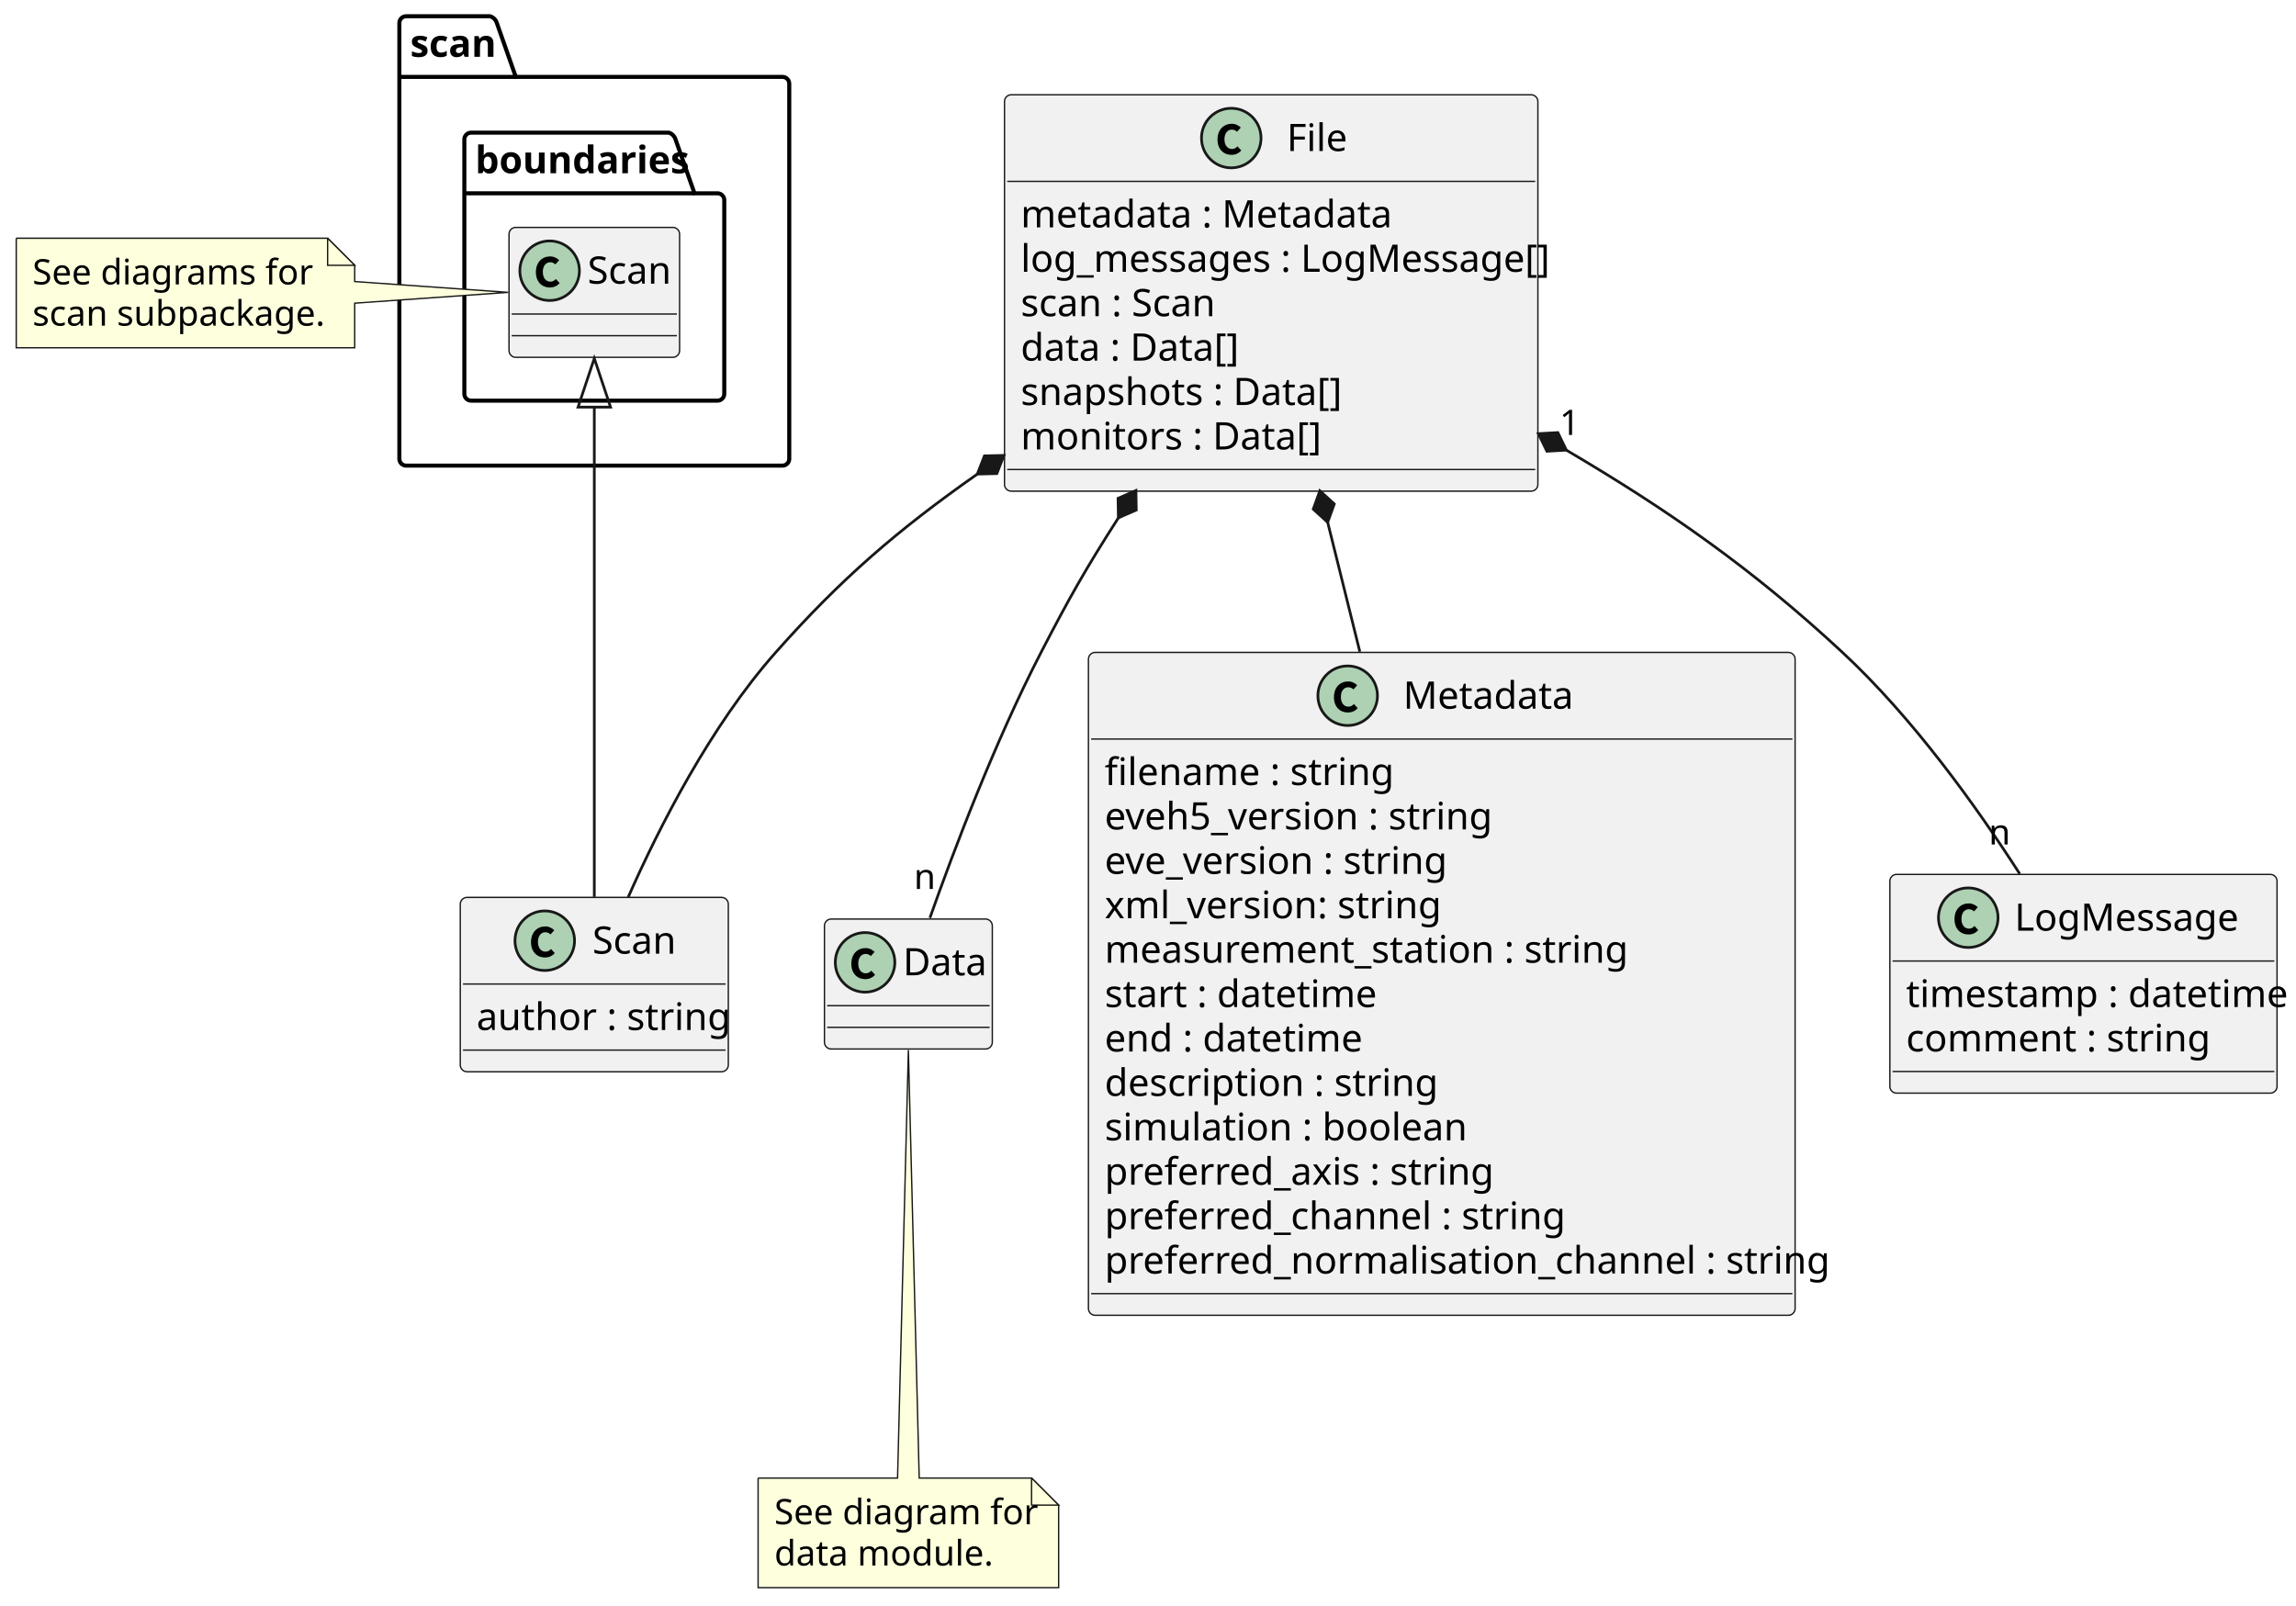
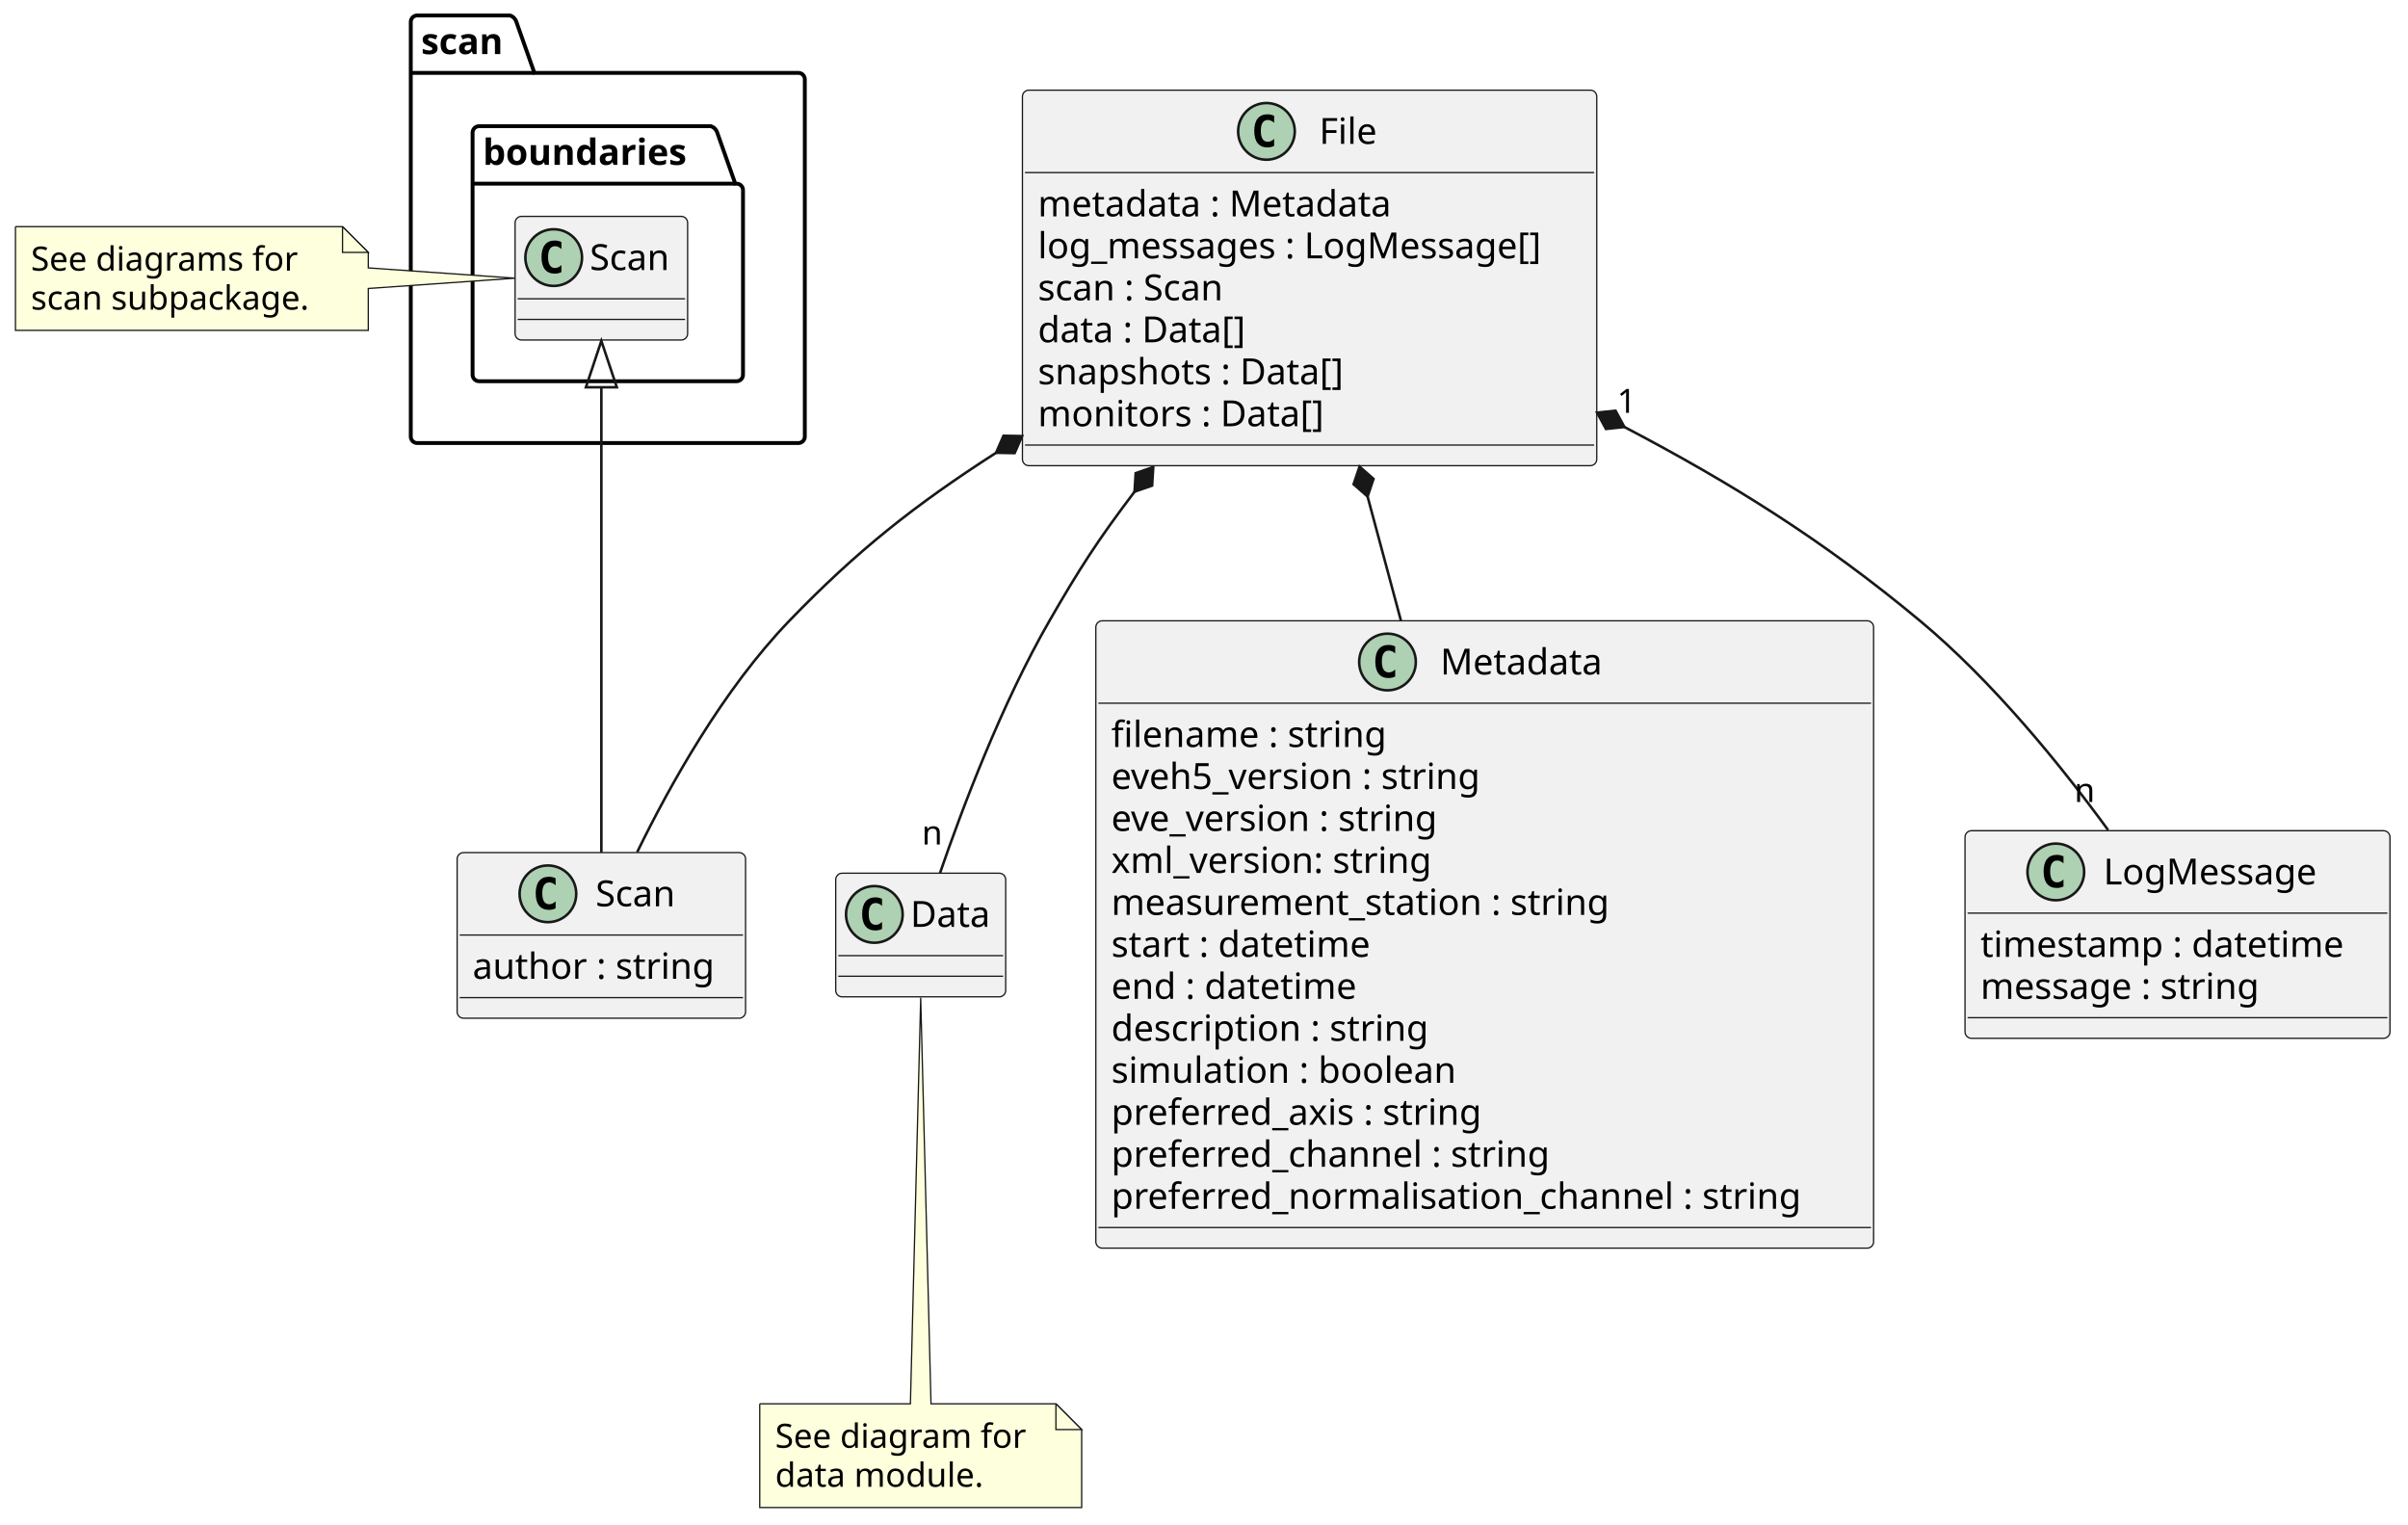
- <svg xmlns="http://www.w3.org/2000/svg" contentStyleType="text/css" height="593px" preserveAspectRatio="none" style="width:848px;height:593px;background:#FFFFFF;" version="1.1" viewBox="0 0 848 593" width="848px" zoomAndPan="magnify">
+ <svg xmlns="http://www.w3.org/2000/svg" contentStyleType="text/css" height="592px" preserveAspectRatio="none" style="width:935px;height:592px;background:#FFFFFF;" version="1.1" viewBox="0 0 935 592" width="935px" zoomAndPan="magnify">
  <defs />
  <g>
    <g id="cluster_scan">
-       <path d="M150,6 L181,6 A3.75,3.75 0 0 1 183.5,8.5 L190.5,28.406 L289,28.406 A2.5,2.5 0 0 1 291.5,30.906 L291.5,169.5 A2.5,2.5 0 0 1 289,172 L150,172 A2.5,2.5 0 0 1 147.5,169.5 L147.5,8.5 A2.5,2.5 0 0 1 150,6 " fill="none" style="stroke:#000000;stroke-width:1.5;" />
-       <line style="stroke:#000000;stroke-width:1.5;" x1="147.5" x2="190.5" y1="28.406" y2="28.406" />
-       <text fill="#000000" font-family="sans-serif" font-size="14" font-weight="bold" lengthAdjust="spacing" textLength="30" x="151.5" y="20.988">scan</text>
+       <path d="M162,6 L198,6 A3.75,3.75 0 0 1 200.5,8.5 L207.5,28.297 L310,28.297 A2.5,2.5 0 0 1 312.5,30.797 L312.5,169.5 A2.5,2.5 0 0 1 310,172 L162,172 A2.5,2.5 0 0 1 159.5,169.5 L159.5,8.5 A2.5,2.5 0 0 1 162,6 " fill="none" style="stroke:#000000;stroke-width:1.5;" />
+       <line style="stroke:#000000;stroke-width:1.5;" x1="159.5" x2="207.5" y1="28.297" y2="28.297" />
+       <text fill="#000000" font-family="sans-serif" font-size="14" font-weight="bold" lengthAdjust="spacing" textLength="35" x="163.5" y="20.995">scan</text>
    </g>
    <g id="cluster_boundaries">
-       <path d="M174,49 L247,49 A3.75,3.75 0 0 1 249.5,51.5 L256.5,71.406 L265,71.406 A2.5,2.5 0 0 1 267.5,73.906 L267.5,145.5 A2.5,2.5 0 0 1 265,148 L174,148 A2.5,2.5 0 0 1 171.5,145.5 L171.5,51.5 A2.5,2.5 0 0 1 174,49 " fill="none" style="stroke:#000000;stroke-width:1.5;" />
-       <line style="stroke:#000000;stroke-width:1.5;" x1="171.5" x2="256.5" y1="71.406" y2="71.406" />
-       <text fill="#000000" font-family="sans-serif" font-size="14" font-weight="bold" lengthAdjust="spacing" textLength="72" x="175.5" y="63.988">boundaries</text>
+       <path d="M186,49 L276,49 A3.75,3.75 0 0 1 278.5,51.5 L285.5,71.297 L286,71.297 A2.5,2.5 0 0 1 288.5,73.797 L288.5,145.5 A2.5,2.5 0 0 1 286,148 L186,148 A2.5,2.5 0 0 1 183.5,145.5 L183.5,51.5 A2.5,2.5 0 0 1 186,49 " fill="none" style="stroke:#000000;stroke-width:1.5;" />
+       <line style="stroke:#000000;stroke-width:1.5;" x1="183.5" x2="285.5" y1="71.297" y2="71.297" />
+       <text fill="#000000" font-family="sans-serif" font-size="14" font-weight="bold" lengthAdjust="spacing" textLength="89" x="187.5" y="63.995">boundaries</text>
    </g>
    <g id="elem_Scan">
-       <rect fill="#F1F1F1" height="48" id="Scan" rx="2.5" ry="2.5" style="stroke:#181818;stroke-width:0.5;" width="63" x="188" y="84" />
-       <ellipse cx="203" cy="100" fill="#ADD1B2" rx="11" ry="11" style="stroke:#181818;stroke-width:1.0;" />
-       <path d="M203.047,106.203 C204.547,106.203 205.781,105.641 206.688,104.578 L205.312,103.062 C204.766,103.656 204.109,104.047 203.312,104.047 C201.641,104.047 200.484,102.719 200.484,100.438 C200.484,98.219 201.641,96.875 203.203,96.875 C204.016,96.875 204.609,97.188 205.141,97.672 L206.516,96.125 C205.766,95.391 204.609,94.719 203.203,94.719 C200.25,94.719 197.922,96.859 197.922,100.531 C197.922,104.25 200.297,106.203 203.047,106.203 Z " fill="#000000" />
-       <text fill="#000000" font-family="sans-serif" font-size="14" lengthAdjust="spacing" textLength="31" x="217" y="104.785">Scan</text>
-       <line style="stroke:#181818;stroke-width:0.5;" x1="189" x2="250" y1="116" y2="116" />
-       <line style="stroke:#181818;stroke-width:0.5;" x1="189" x2="250" y1="124" y2="124" />
+       <rect fill="#F1F1F1" height="48" id="Scan" rx="2.5" ry="2.5" style="stroke:#181818;stroke-width:0.5;" width="67" x="200" y="84" />
+       <ellipse cx="215" cy="100" fill="#ADD1B2" rx="11" ry="11" style="stroke:#181818;stroke-width:1.0;" />
+       <path d="M217.984,105.641 Q217.406,105.938 216.766,106.078 Q216.125,106.234 215.422,106.234 Q212.906,106.234 211.578,104.594 Q210.266,102.938 210.266,99.812 Q210.266,96.672 211.578,95.031 Q212.906,93.375 215.422,93.375 Q216.125,93.375 216.766,93.531 Q217.422,93.672 217.984,93.969 L217.984,96.688 Q217.344,96.109 216.75,95.844 Q216.156,95.578 215.531,95.578 Q214.188,95.578 213.5,96.641 Q212.812,97.703 212.812,99.812 Q212.812,101.906 213.5,102.984 Q214.188,104.047 215.531,104.047 Q216.156,104.047 216.75,103.781 Q217.344,103.5 217.984,102.922 L217.984,105.641 Z " fill="#000000" />
+       <text fill="#000000" font-family="sans-serif" font-size="14" lengthAdjust="spacing" textLength="35" x="229" y="104.847">Scan</text>
+       <line style="stroke:#181818;stroke-width:0.5;" x1="201" x2="266" y1="116" y2="116" />
+       <line style="stroke:#181818;stroke-width:0.5;" x1="201" x2="266" y1="124" y2="124" />
    </g>
    <g id="elem_File">
-       <rect codeLine="2" fill="#F1F1F1" height="146.438" id="File" rx="2.5" ry="2.5" style="stroke:#181818;stroke-width:0.5;" width="197" x="371" y="35" />
-       <ellipse cx="454.75" cy="51" fill="#ADD1B2" rx="11" ry="11" style="stroke:#181818;stroke-width:1.0;" />
-       <path d="M454.797,57.203 C456.297,57.203 457.531,56.641 458.438,55.578 L457.062,54.062 C456.516,54.656 455.859,55.047 455.062,55.047 C453.391,55.047 452.234,53.719 452.234,51.438 C452.234,49.219 453.391,47.875 454.953,47.875 C455.766,47.875 456.359,48.188 456.891,48.672 L458.266,47.125 C457.516,46.391 456.359,45.719 454.953,45.719 C452,45.719 449.672,47.859 449.672,51.531 C449.672,55.25 452.047,57.203 454.797,57.203 Z " fill="#000000" />
-       <text fill="#000000" font-family="sans-serif" font-size="14" lengthAdjust="spacing" textLength="21" x="475.25" y="55.785">File</text>
-       <line style="stroke:#181818;stroke-width:0.5;" x1="372" x2="567" y1="67" y2="67" />
-       <text fill="#000000" font-family="sans-serif" font-size="14" lengthAdjust="spacing" textLength="131" x="377" y="83.988">metadata : Metadata</text>
-       <text fill="#000000" font-family="sans-serif" font-size="14" lengthAdjust="spacing" textLength="185" x="377" y="100.394">log_messages : LogMessage[]</text>
-       <text fill="#000000" font-family="sans-serif" font-size="14" lengthAdjust="spacing" textLength="70" x="377" y="116.801">scan : Scan</text>
-       <text fill="#000000" font-family="sans-serif" font-size="14" lengthAdjust="spacing" textLength="76" x="377" y="133.207">data : Data[]</text>
-       <text fill="#000000" font-family="sans-serif" font-size="14" lengthAdjust="spacing" textLength="113" x="377" y="149.613">snapshots : Data[]</text>
-       <text fill="#000000" font-family="sans-serif" font-size="14" lengthAdjust="spacing" textLength="103" x="377" y="166.019">monitors : Data[]</text>
-       <line style="stroke:#181818;stroke-width:0.5;" x1="372" x2="567" y1="173.438" y2="173.438" />
+       <rect codeLine="2" fill="#F1F1F1" height="145.781" id="File" rx="2.5" ry="2.5" style="stroke:#181818;stroke-width:0.5;" width="223" x="397" y="35" />
+       <ellipse cx="491.75" cy="51" fill="#ADD1B2" rx="11" ry="11" style="stroke:#181818;stroke-width:1.0;" />
+       <path d="M494.734,56.641 Q494.156,56.938 493.516,57.078 Q492.875,57.234 492.172,57.234 Q489.656,57.234 488.328,55.594 Q487.016,53.938 487.016,50.812 Q487.016,47.672 488.328,46.031 Q489.656,44.375 492.172,44.375 Q492.875,44.375 493.516,44.531 Q494.172,44.672 494.734,44.969 L494.734,47.688 Q494.094,47.109 493.5,46.844 Q492.906,46.578 492.281,46.578 Q490.938,46.578 490.25,47.641 Q489.562,48.703 489.562,50.812 Q489.562,52.906 490.25,53.984 Q490.938,55.047 492.281,55.047 Q492.906,55.047 493.5,54.781 Q494.094,54.5 494.734,53.922 L494.734,56.641 Z " fill="#000000" />
+       <text fill="#000000" font-family="sans-serif" font-size="14" lengthAdjust="spacing" textLength="25" x="512.25" y="55.847">File</text>
+       <line style="stroke:#181818;stroke-width:0.5;" x1="398" x2="619" y1="67" y2="67" />
+       <text fill="#000000" font-family="sans-serif" font-size="14" lengthAdjust="spacing" textLength="149" x="403" y="83.995">metadata : Metadata</text>
+       <text fill="#000000" font-family="sans-serif" font-size="14" lengthAdjust="spacing" textLength="211" x="403" y="100.292">log_messages : LogMessage[]</text>
+       <text fill="#000000" font-family="sans-serif" font-size="14" lengthAdjust="spacing" textLength="81" x="403" y="116.589">scan : Scan</text>
+       <text fill="#000000" font-family="sans-serif" font-size="14" lengthAdjust="spacing" textLength="89" x="403" y="132.886">data : Data[]</text>
+       <text fill="#000000" font-family="sans-serif" font-size="14" lengthAdjust="spacing" textLength="128" x="403" y="149.183">snapshots : Data[]</text>
+       <text fill="#000000" font-family="sans-serif" font-size="14" lengthAdjust="spacing" textLength="120" x="403" y="165.48">monitors : Data[]</text>
+       <line style="stroke:#181818;stroke-width:0.5;" x1="398" x2="619" y1="172.781" y2="172.781" />
    </g>
    <g id="elem_Data">
-       <rect fill="#F1F1F1" height="48" id="Data" rx="2.5" ry="2.5" style="stroke:#181818;stroke-width:0.5;" width="62" x="304.5" y="339.5" />
-       <ellipse cx="319.5" cy="355.5" fill="#ADD1B2" rx="11" ry="11" style="stroke:#181818;stroke-width:1.0;" />
-       <path d="M319.547,361.703 C321.047,361.703 322.281,361.141 323.188,360.078 L321.812,358.562 C321.266,359.156 320.609,359.547 319.812,359.547 C318.141,359.547 316.984,358.219 316.984,355.938 C316.984,353.719 318.141,352.375 319.703,352.375 C320.516,352.375 321.109,352.688 321.641,353.172 L323.016,351.625 C322.266,350.891 321.109,350.219 319.703,350.219 C316.75,350.219 314.422,352.359 314.422,356.031 C314.422,359.75 316.797,361.703 319.547,361.703 Z " fill="#000000" />
-       <text fill="#000000" font-family="sans-serif" font-size="14" lengthAdjust="spacing" textLength="30" x="333.5" y="360.285">Data</text>
-       <line style="stroke:#181818;stroke-width:0.5;" x1="305.5" x2="365.5" y1="371.5" y2="371.5" />
-       <line style="stroke:#181818;stroke-width:0.5;" x1="305.5" x2="365.5" y1="379.5" y2="379.5" />
+       <rect fill="#F1F1F1" height="48" id="Data" rx="2.5" ry="2.5" style="stroke:#181818;stroke-width:0.5;" width="66" x="324.5" y="339" />
+       <ellipse cx="339.5" cy="355" fill="#ADD1B2" rx="11" ry="11" style="stroke:#181818;stroke-width:1.0;" />
+       <path d="M342.484,360.641 Q341.906,360.938 341.266,361.078 Q340.625,361.234 339.922,361.234 Q337.406,361.234 336.078,359.594 Q334.766,357.938 334.766,354.812 Q334.766,351.672 336.078,350.031 Q337.406,348.375 339.922,348.375 Q340.625,348.375 341.266,348.531 Q341.922,348.672 342.484,348.969 L342.484,351.688 Q341.844,351.109 341.25,350.844 Q340.656,350.578 340.031,350.578 Q338.688,350.578 338,351.641 Q337.312,352.703 337.312,354.812 Q337.312,356.906 338,357.984 Q338.688,359.047 340.031,359.047 Q340.656,359.047 341.25,358.781 Q341.844,358.5 342.484,357.922 L342.484,360.641 Z " fill="#000000" />
+       <text fill="#000000" font-family="sans-serif" font-size="14" lengthAdjust="spacing" textLength="34" x="353.5" y="359.847">Data</text>
+       <line style="stroke:#181818;stroke-width:0.5;" x1="325.5" x2="389.5" y1="371" y2="371" />
+       <line style="stroke:#181818;stroke-width:0.5;" x1="325.5" x2="389.5" y1="379" y2="379" />
    </g>
    <g id="elem_GMN5">
-       <path d="M280,546 L280,586.469 A0,0 0 0 0 280,586.469 L391,586.469 A0,0 0 0 0 391,586.469 L391,556 L381,546 L339.5,546 L335.5,387.89 L331.5,546 L280,546 A0,0 0 0 0 280,546 " fill="#FEFFDD" style="stroke:#181818;stroke-width:0.5;" />
-       <path d="M381,546 L381,556 L391,556 L381,546 " fill="#FEFFDD" style="stroke:#181818;stroke-width:0.5;" />
-       <text fill="#000000" font-family="sans-serif" font-size="13" lengthAdjust="spacing" textLength="90" x="286" y="563.061">See diagram for</text>
-       <text fill="#000000" font-family="sans-serif" font-size="13" lengthAdjust="spacing" textLength="73" x="286" y="578.295">data module.</text>
+       <path d="M295,545 L295,585.266 A0,0 0 0 0 295,585.266 L420,585.266 A0,0 0 0 0 420,585.266 L420,555 L410,545 L361.5,545 L357.5,387.33 L353.5,545 L295,545 A0,0 0 0 0 295,545 " fill="#FEFFDD" style="stroke:#181818;stroke-width:0.5;" />
+       <path d="M410,545 L410,555 L420,555 L410,545 " fill="#FEFFDD" style="stroke:#181818;stroke-width:0.5;" />
+       <text fill="#000000" font-family="sans-serif" font-size="13" lengthAdjust="spacing" textLength="104" x="301" y="562.067">See diagram for</text>
+       <text fill="#000000" font-family="sans-serif" font-size="13" lengthAdjust="spacing" textLength="86" x="301" y="577.2">data module.</text>
    </g>
    <g id="elem_Metadata">
-       <rect codeLine="14" fill="#F1F1F1" height="244.875" id="Metadata" rx="2.5" ry="2.5" style="stroke:#181818;stroke-width:0.5;" width="261" x="402" y="241" />
-       <ellipse cx="497.75" cy="257" fill="#ADD1B2" rx="11" ry="11" style="stroke:#181818;stroke-width:1.0;" />
-       <path d="M497.797,263.203 C499.297,263.203 500.531,262.641 501.438,261.578 L500.062,260.062 C499.516,260.656 498.859,261.047 498.062,261.047 C496.391,261.047 495.234,259.719 495.234,257.438 C495.234,255.219 496.391,253.875 497.953,253.875 C498.766,253.875 499.359,254.188 499.891,254.672 L501.266,253.125 C500.516,252.391 499.359,251.719 497.953,251.719 C495,251.719 492.672,253.859 492.672,257.531 C492.672,261.25 495.047,263.203 497.797,263.203 Z " fill="#000000" />
-       <text fill="#000000" font-family="sans-serif" font-size="14" lengthAdjust="spacing" textLength="61" x="518.25" y="261.785">Metadata</text>
-       <line style="stroke:#181818;stroke-width:0.5;" x1="403" x2="662" y1="273" y2="273" />
-       <text fill="#000000" font-family="sans-serif" font-size="14" lengthAdjust="spacing" textLength="98" x="408" y="289.988">filename : string</text>
-       <text fill="#000000" font-family="sans-serif" font-size="14" lengthAdjust="spacing" textLength="133" x="408" y="306.394">eveh5_version : string</text>
-       <text fill="#000000" font-family="sans-serif" font-size="14" lengthAdjust="spacing" textLength="117" x="408" y="322.801">eve_version : string</text>
-       <text fill="#000000" font-family="sans-serif" font-size="14" lengthAdjust="spacing" textLength="115" x="408" y="339.207">xml_version: string</text>
-       <text fill="#000000" font-family="sans-serif" font-size="14" lengthAdjust="spacing" textLength="181" x="408" y="355.613">measurement_station : string</text>
-       <text fill="#000000" font-family="sans-serif" font-size="14" lengthAdjust="spacing" textLength="94" x="408" y="372.019">start : datetime</text>
-       <text fill="#000000" font-family="sans-serif" font-size="14" lengthAdjust="spacing" textLength="87" x="408" y="388.426">end : datetime</text>
-       <text fill="#000000" font-family="sans-serif" font-size="14" lengthAdjust="spacing" textLength="114" x="408" y="404.832">description : string</text>
-       <text fill="#000000" font-family="sans-serif" font-size="14" lengthAdjust="spacing" textLength="124" x="408" y="421.238">simulation : boolean</text>
-       <text fill="#000000" font-family="sans-serif" font-size="14" lengthAdjust="spacing" textLength="133" x="408" y="437.644">preferred_axis : string</text>
-       <text fill="#000000" font-family="sans-serif" font-size="14" lengthAdjust="spacing" textLength="157" x="408" y="454.051">preferred_channel : string</text>
-       <text fill="#000000" font-family="sans-serif" font-size="14" lengthAdjust="spacing" textLength="249" x="408" y="470.457">preferred_normalisation_channel : string</text>
-       <line style="stroke:#181818;stroke-width:0.5;" x1="403" x2="662" y1="477.875" y2="477.875" />
+       <rect codeLine="14" fill="#F1F1F1" height="243.562" id="Metadata" rx="2.5" ry="2.5" style="stroke:#181818;stroke-width:0.5;" width="302" x="425.5" y="241" />
+       <ellipse cx="538.75" cy="257" fill="#ADD1B2" rx="11" ry="11" style="stroke:#181818;stroke-width:1.0;" />
+       <path d="M541.734,262.641 Q541.156,262.938 540.516,263.078 Q539.875,263.234 539.172,263.234 Q536.656,263.234 535.328,261.594 Q534.016,259.938 534.016,256.812 Q534.016,253.672 535.328,252.031 Q536.656,250.375 539.172,250.375 Q539.875,250.375 540.516,250.531 Q541.172,250.672 541.734,250.969 L541.734,253.688 Q541.094,253.109 540.5,252.844 Q539.906,252.578 539.281,252.578 Q537.938,252.578 537.25,253.641 Q536.562,254.703 536.562,256.812 Q536.562,258.906 537.25,259.984 Q537.938,261.047 539.281,261.047 Q539.906,261.047 540.5,260.781 Q541.094,260.5 541.734,259.922 L541.734,262.641 Z " fill="#000000" />
+       <text fill="#000000" font-family="sans-serif" font-size="14" lengthAdjust="spacing" textLength="67" x="559.25" y="261.847">Metadata</text>
+       <line style="stroke:#181818;stroke-width:0.5;" x1="426.5" x2="726.5" y1="273" y2="273" />
+       <text fill="#000000" font-family="sans-serif" font-size="14" lengthAdjust="spacing" textLength="116" x="431.5" y="289.995">filename : string</text>
+       <text fill="#000000" font-family="sans-serif" font-size="14" lengthAdjust="spacing" textLength="156" x="431.5" y="306.292">eveh5_version : string</text>
+       <text fill="#000000" font-family="sans-serif" font-size="14" lengthAdjust="spacing" textLength="138" x="431.5" y="322.589">eve_version : string</text>
+       <text fill="#000000" font-family="sans-serif" font-size="14" lengthAdjust="spacing" textLength="134" x="431.5" y="338.886">xml_version: string</text>
+       <text fill="#000000" font-family="sans-serif" font-size="14" lengthAdjust="spacing" textLength="208" x="431.5" y="355.183">measurement_station : string</text>
+       <text fill="#000000" font-family="sans-serif" font-size="14" lengthAdjust="spacing" textLength="109" x="431.5" y="371.479">start : datetime</text>
+       <text fill="#000000" font-family="sans-serif" font-size="14" lengthAdjust="spacing" textLength="104" x="431.5" y="387.776">end : datetime</text>
+       <text fill="#000000" font-family="sans-serif" font-size="14" lengthAdjust="spacing" textLength="132" x="431.5" y="404.073">description : string</text>
+       <text fill="#000000" font-family="sans-serif" font-size="14" lengthAdjust="spacing" textLength="145" x="431.5" y="420.37">simulation : boolean</text>
+       <text fill="#000000" font-family="sans-serif" font-size="14" lengthAdjust="spacing" textLength="156" x="431.5" y="436.667">preferred_axis : string</text>
+       <text fill="#000000" font-family="sans-serif" font-size="14" lengthAdjust="spacing" textLength="185" x="431.5" y="452.964">preferred_channel : string</text>
+       <text fill="#000000" font-family="sans-serif" font-size="14" lengthAdjust="spacing" textLength="290" x="431.5" y="469.261">preferred_normalisation_channel : string</text>
+       <line style="stroke:#181818;stroke-width:0.5;" x1="426.5" x2="726.5" y1="476.562" y2="476.562" />
    </g>
    <g id="elem_LogMessage">
-       <rect codeLine="29" fill="#F1F1F1" height="80.812" id="LogMessage" rx="2.5" ry="2.5" style="stroke:#181818;stroke-width:0.5;" width="143" x="698" y="323" />
-       <ellipse cx="726.95" cy="339" fill="#ADD1B2" rx="11" ry="11" style="stroke:#181818;stroke-width:1.0;" />
-       <path d="M726.997,345.203 C728.497,345.203 729.731,344.641 730.638,343.578 L729.263,342.062 C728.716,342.656 728.059,343.047 727.263,343.047 C725.591,343.047 724.434,341.719 724.434,339.438 C724.434,337.219 725.591,335.875 727.153,335.875 C727.966,335.875 728.559,336.188 729.091,336.672 L730.466,335.125 C729.716,334.391 728.559,333.719 727.153,333.719 C724.2,333.719 721.872,335.859 721.872,339.531 C721.872,343.25 724.247,345.203 726.997,345.203 Z " fill="#000000" />
-       <text fill="#000000" font-family="sans-serif" font-size="14" lengthAdjust="spacing" textLength="80" x="744.05" y="343.785">LogMessage</text>
-       <line style="stroke:#181818;stroke-width:0.5;" x1="699" x2="840" y1="355" y2="355" />
-       <text fill="#000000" font-family="sans-serif" font-size="14" lengthAdjust="spacing" textLength="131" x="704" y="371.988">timestamp : datetime</text>
-       <text fill="#000000" font-family="sans-serif" font-size="14" lengthAdjust="spacing" textLength="104" x="704" y="388.394">comment : string</text>
-       <line style="stroke:#181818;stroke-width:0.5;" x1="699" x2="840" y1="395.812" y2="395.812" />
+       <rect codeLine="29" fill="#F1F1F1" height="80.594" id="LogMessage" rx="2.5" ry="2.5" style="stroke:#181818;stroke-width:0.5;" width="165" x="763" y="322.5" />
+       <ellipse cx="798.25" cy="338.5" fill="#ADD1B2" rx="11" ry="11" style="stroke:#181818;stroke-width:1.0;" />
+       <path d="M801.234,344.141 Q800.656,344.438 800.016,344.578 Q799.375,344.734 798.672,344.734 Q796.156,344.734 794.828,343.094 Q793.516,341.438 793.516,338.312 Q793.516,335.172 794.828,333.531 Q796.156,331.875 798.672,331.875 Q799.375,331.875 800.016,332.031 Q800.672,332.172 801.234,332.469 L801.234,335.188 Q800.594,334.609 800,334.344 Q799.406,334.078 798.781,334.078 Q797.438,334.078 796.75,335.141 Q796.062,336.203 796.062,338.312 Q796.062,340.406 796.75,341.484 Q797.438,342.547 798.781,342.547 Q799.406,342.547 800,342.281 Q800.594,342 801.234,341.422 L801.234,344.141 Z " fill="#000000" />
+       <text fill="#000000" font-family="sans-serif" font-size="14" lengthAdjust="spacing" textLength="88" x="816.75" y="343.347">LogMessage</text>
+       <line style="stroke:#181818;stroke-width:0.5;" x1="764" x2="927" y1="354.5" y2="354.5" />
+       <text fill="#000000" font-family="sans-serif" font-size="14" lengthAdjust="spacing" textLength="153" x="769" y="371.495">timestamp : datetime</text>
+       <text fill="#000000" font-family="sans-serif" font-size="14" lengthAdjust="spacing" textLength="117" x="769" y="387.792">message : string</text>
+       <line style="stroke:#181818;stroke-width:0.5;" x1="764" x2="927" y1="395.094" y2="395.094" />
    </g>
    <g id="elem_Scan">
-       <rect codeLine="34" fill="#F1F1F1" height="64.406" id="Scan" rx="2.5" ry="2.5" style="stroke:#181818;stroke-width:0.5;" width="99" x="170" y="331.5" />
-       <ellipse cx="201.2" cy="347.5" fill="#ADD1B2" rx="11" ry="11" style="stroke:#181818;stroke-width:1.0;" />
-       <path d="M201.247,353.703 C202.747,353.703 203.981,353.141 204.887,352.078 L203.512,350.562 C202.966,351.156 202.309,351.547 201.512,351.547 C199.841,351.547 198.684,350.219 198.684,347.938 C198.684,345.719 199.841,344.375 201.403,344.375 C202.216,344.375 202.809,344.688 203.341,345.172 L204.716,343.625 C203.966,342.891 202.809,342.219 201.403,342.219 C198.45,342.219 196.122,344.359 196.122,348.031 C196.122,351.75 198.497,353.703 201.247,353.703 Z " fill="#000000" />
-       <text fill="#000000" font-family="sans-serif" font-size="14" lengthAdjust="spacing" textLength="31" x="218.8" y="352.285">Scan</text>
-       <line style="stroke:#181818;stroke-width:0.5;" x1="171" x2="268" y1="363.5" y2="363.5" />
-       <text fill="#000000" font-family="sans-serif" font-size="14" lengthAdjust="spacing" textLength="87" x="176" y="380.488">author : string</text>
-       <line style="stroke:#181818;stroke-width:0.5;" x1="171" x2="268" y1="387.906" y2="387.906" />
+       <rect codeLine="34" fill="#F1F1F1" height="64.297" id="Scan" rx="2.5" ry="2.5" style="stroke:#181818;stroke-width:0.5;" width="112" x="177.5" y="331" />
+       <ellipse cx="212.75" cy="347" fill="#ADD1B2" rx="11" ry="11" style="stroke:#181818;stroke-width:1.0;" />
+       <path d="M215.734,352.641 Q215.156,352.938 214.516,353.078 Q213.875,353.234 213.172,353.234 Q210.656,353.234 209.328,351.594 Q208.016,349.938 208.016,346.812 Q208.016,343.672 209.328,342.031 Q210.656,340.375 213.172,340.375 Q213.875,340.375 214.516,340.531 Q215.172,340.672 215.734,340.969 L215.734,343.688 Q215.094,343.109 214.5,342.844 Q213.906,342.578 213.281,342.578 Q211.938,342.578 211.25,343.641 Q210.562,344.703 210.562,346.812 Q210.562,348.906 211.25,349.984 Q211.938,351.047 213.281,351.047 Q213.906,351.047 214.5,350.781 Q215.094,350.5 215.734,349.922 L215.734,352.641 Z " fill="#000000" />
+       <text fill="#000000" font-family="sans-serif" font-size="14" lengthAdjust="spacing" textLength="35" x="231.25" y="351.847">Scan</text>
+       <line style="stroke:#181818;stroke-width:0.5;" x1="178.5" x2="288.5" y1="363" y2="363" />
+       <text fill="#000000" font-family="sans-serif" font-size="14" lengthAdjust="spacing" textLength="100" x="183.5" y="379.995">author : string</text>
+       <line style="stroke:#181818;stroke-width:0.5;" x1="178.5" x2="288.5" y1="387.297" y2="387.297" />
    </g>
    <g id="elem_GMN15">
-       <path d="M6,88 L6,128.469 A0,0 0 0 0 6,128.469 L131,128.469 A0,0 0 0 0 131,128.469 L131,112 L187.7,108 L131,104 L131,98 L121,88 L6,88 A0,0 0 0 0 6,88 " fill="#FEFFDD" style="stroke:#181818;stroke-width:0.5;" />
-       <path d="M121,88 L121,98 L131,98 L121,88 " fill="#FEFFDD" style="stroke:#181818;stroke-width:0.5;" />
-       <text fill="#000000" font-family="sans-serif" font-size="13" lengthAdjust="spacing" textLength="97" x="12" y="105.061">See diagrams for</text>
-       <text fill="#000000" font-family="sans-serif" font-size="13" lengthAdjust="spacing" textLength="104" x="12" y="120.295">scan subpackage.</text>
+       <path d="M6,88 L6,128.266 A0,0 0 0 0 6,128.266 L143,128.266 A0,0 0 0 0 143,128.266 L143,112 L199.96,108 L143,104 L143,98 L133,88 L6,88 A0,0 0 0 0 6,88 " fill="#FEFFDD" style="stroke:#181818;stroke-width:0.5;" />
+       <path d="M133,88 L133,98 L143,98 L133,88 " fill="#FEFFDD" style="stroke:#181818;stroke-width:0.5;" />
+       <text fill="#000000" font-family="sans-serif" font-size="13" lengthAdjust="spacing" textLength="111" x="12" y="105.067">See diagrams for</text>
+       <text fill="#000000" font-family="sans-serif" font-size="13" lengthAdjust="spacing" textLength="116" x="12" y="120.2">scan subpackage.</text>
    </g>
    <g id="link_File_Data">
-       <path codeLine="11" d="M413.063,191.292 C400.863,210.322 394.84,221.03 384.5,241 C367.46,273.92 352.25,314.18 343.45,339.08 " fill="none" id="File-backto-Data" style="stroke:#181818;stroke-width:1.0;" />
-       <polygon fill="#181818" points="419.54,181.19,412.934,184.082,413.063,191.292,419.669,188.4,419.54,181.19" style="stroke:#181818;stroke-width:1.0;" />
-       <text fill="#000000" font-family="sans-serif" font-size="13" lengthAdjust="spacing" textLength="7" x="337.535" y="328.389">n</text>
+       <path codeLine="11" d="M440.54,190.883 C426.31,209.653 419.16,220.75 407.5,241 C388.9,273.3 373.61,313.88 365.02,338.87 " fill="none" id="File-backto-Data" style="stroke:#181818;stroke-width:1.0;" />
+       <polygon fill="#181818" points="447.79,181.32,440.978,183.685,440.54,190.883,447.353,188.518,447.79,181.32" style="stroke:#181818;stroke-width:1.0;" />
+       <text fill="#000000" font-family="sans-serif" font-size="13" lengthAdjust="spacing" textLength="8" x="357.922" y="327.849">n</text>
    </g>
    <g id="link_Scan_Scan">
-       <path d="M219.5,150.39 C219.5,196.24 219.5,279.89 219.5,331.35 " fill="none" id="Scan-backto-Scan" style="stroke:#181818;stroke-width:1.0;" />
-       <polygon fill="none" points="219.5,132.39,213.5,150.39,225.5,150.39,219.5,132.39" style="stroke:#181818;stroke-width:1.0;" />
+       <path d="M233.5,150.35 C233.5,196.1 233.5,279.55 233.5,330.91 " fill="none" id="Scan-backto-Scan" style="stroke:#181818;stroke-width:1.0;" />
+       <polygon fill="none" points="233.5,132.35,227.5,150.35,239.5,150.35,233.5,132.35" style="stroke:#181818;stroke-width:1.0;" />
    </g>
    <g id="link_File_Metadata">
-       <path codeLine="39" d="M490.364,192.946 C494.984,211.536 497.19,220.4 502.24,240.75 " fill="none" id="File-backto-Metadata" style="stroke:#181818;stroke-width:1.0;" />
-       <polygon fill="#181818" points="487.47,181.3,485.035,188.088,490.364,192.946,492.799,186.158,487.47,181.3" style="stroke:#181818;stroke-width:1.0;" />
+       <path codeLine="39" d="M531.011,192.75 C536.031,211.45 538.47,220.51 543.97,240.96 " fill="none" id="File-backto-Metadata" style="stroke:#181818;stroke-width:1.0;" />
+       <polygon fill="#181818" points="527.9,181.16,525.592,187.992,531.011,192.75,533.319,185.918,527.9,181.16" style="stroke:#181818;stroke-width:1.0;" />
    </g>
    <g id="link_File_LogMessage">
-       <path codeLine="40" d="M578.521,166.288 C615.941,188.318 647.19,210.04 680.5,241 C706.36,265.03 729.69,297.5 745.98,322.83 " fill="none" id="File-backto-LogMessage" style="stroke:#181818;stroke-width:1.0;" />
-       <polygon fill="#181818" points="568.18,160.2,571.321,166.691,578.521,166.288,575.38,159.797,568.18,160.2" style="stroke:#181818;stroke-width:1.0;" />
-       <text fill="#000000" font-family="sans-serif" font-size="13" lengthAdjust="spacing" textLength="7" x="576.003" y="160.675">1</text>
-       <text fill="#000000" font-family="sans-serif" font-size="13" lengthAdjust="spacing" textLength="7" x="734.505" y="311.947">n</text>
+       <path codeLine="40" d="M630.747,165.774 C672.307,187.574 707.85,209.66 745.5,241 C773.78,264.54 800.04,296.9 818.55,322.23 " fill="none" id="File-backto-LogMessage" style="stroke:#181818;stroke-width:1.0;" />
+       <polygon fill="#181818" points="620.12,160.2,623.575,166.529,630.747,165.774,627.292,159.445,620.12,160.2" style="stroke:#181818;stroke-width:1.0;" />
+       <text fill="#000000" font-family="sans-serif" font-size="13" lengthAdjust="spacing" textLength="8" x="627.888" y="160.282">1</text>
+       <text fill="#000000" font-family="sans-serif" font-size="13" lengthAdjust="spacing" textLength="8" x="805.424" y="311.347">n</text>
    </g>
    <g id="link_File_Scan">
-       <path codeLine="41" d="M360.968,175.124 C331.588,195.744 310.66,213.73 286.5,241 C262.46,268.14 243.53,305.36 232.01,331.43 " fill="none" id="File-backto-Scan" style="stroke:#181818;stroke-width:1.0;" />
-       <polygon fill="#181818" points="370.79,168.23,363.581,168.403,360.968,175.124,368.177,174.951,370.79,168.23" style="stroke:#181818;stroke-width:1.0;" />
+       <path codeLine="41" d="M386.762,175.783 C355.312,195.973 332.68,213.86 306.5,241 C280.86,267.57 260.14,304.72 247.41,330.83 " fill="none" id="File-backto-Scan" style="stroke:#181818;stroke-width:1.0;" />
+       <polygon fill="#181818" points="396.86,169.3,389.65,169.175,386.762,175.783,393.972,175.907,396.86,169.3" style="stroke:#181818;stroke-width:1.0;" />
    </g>
  </g>
</svg>
